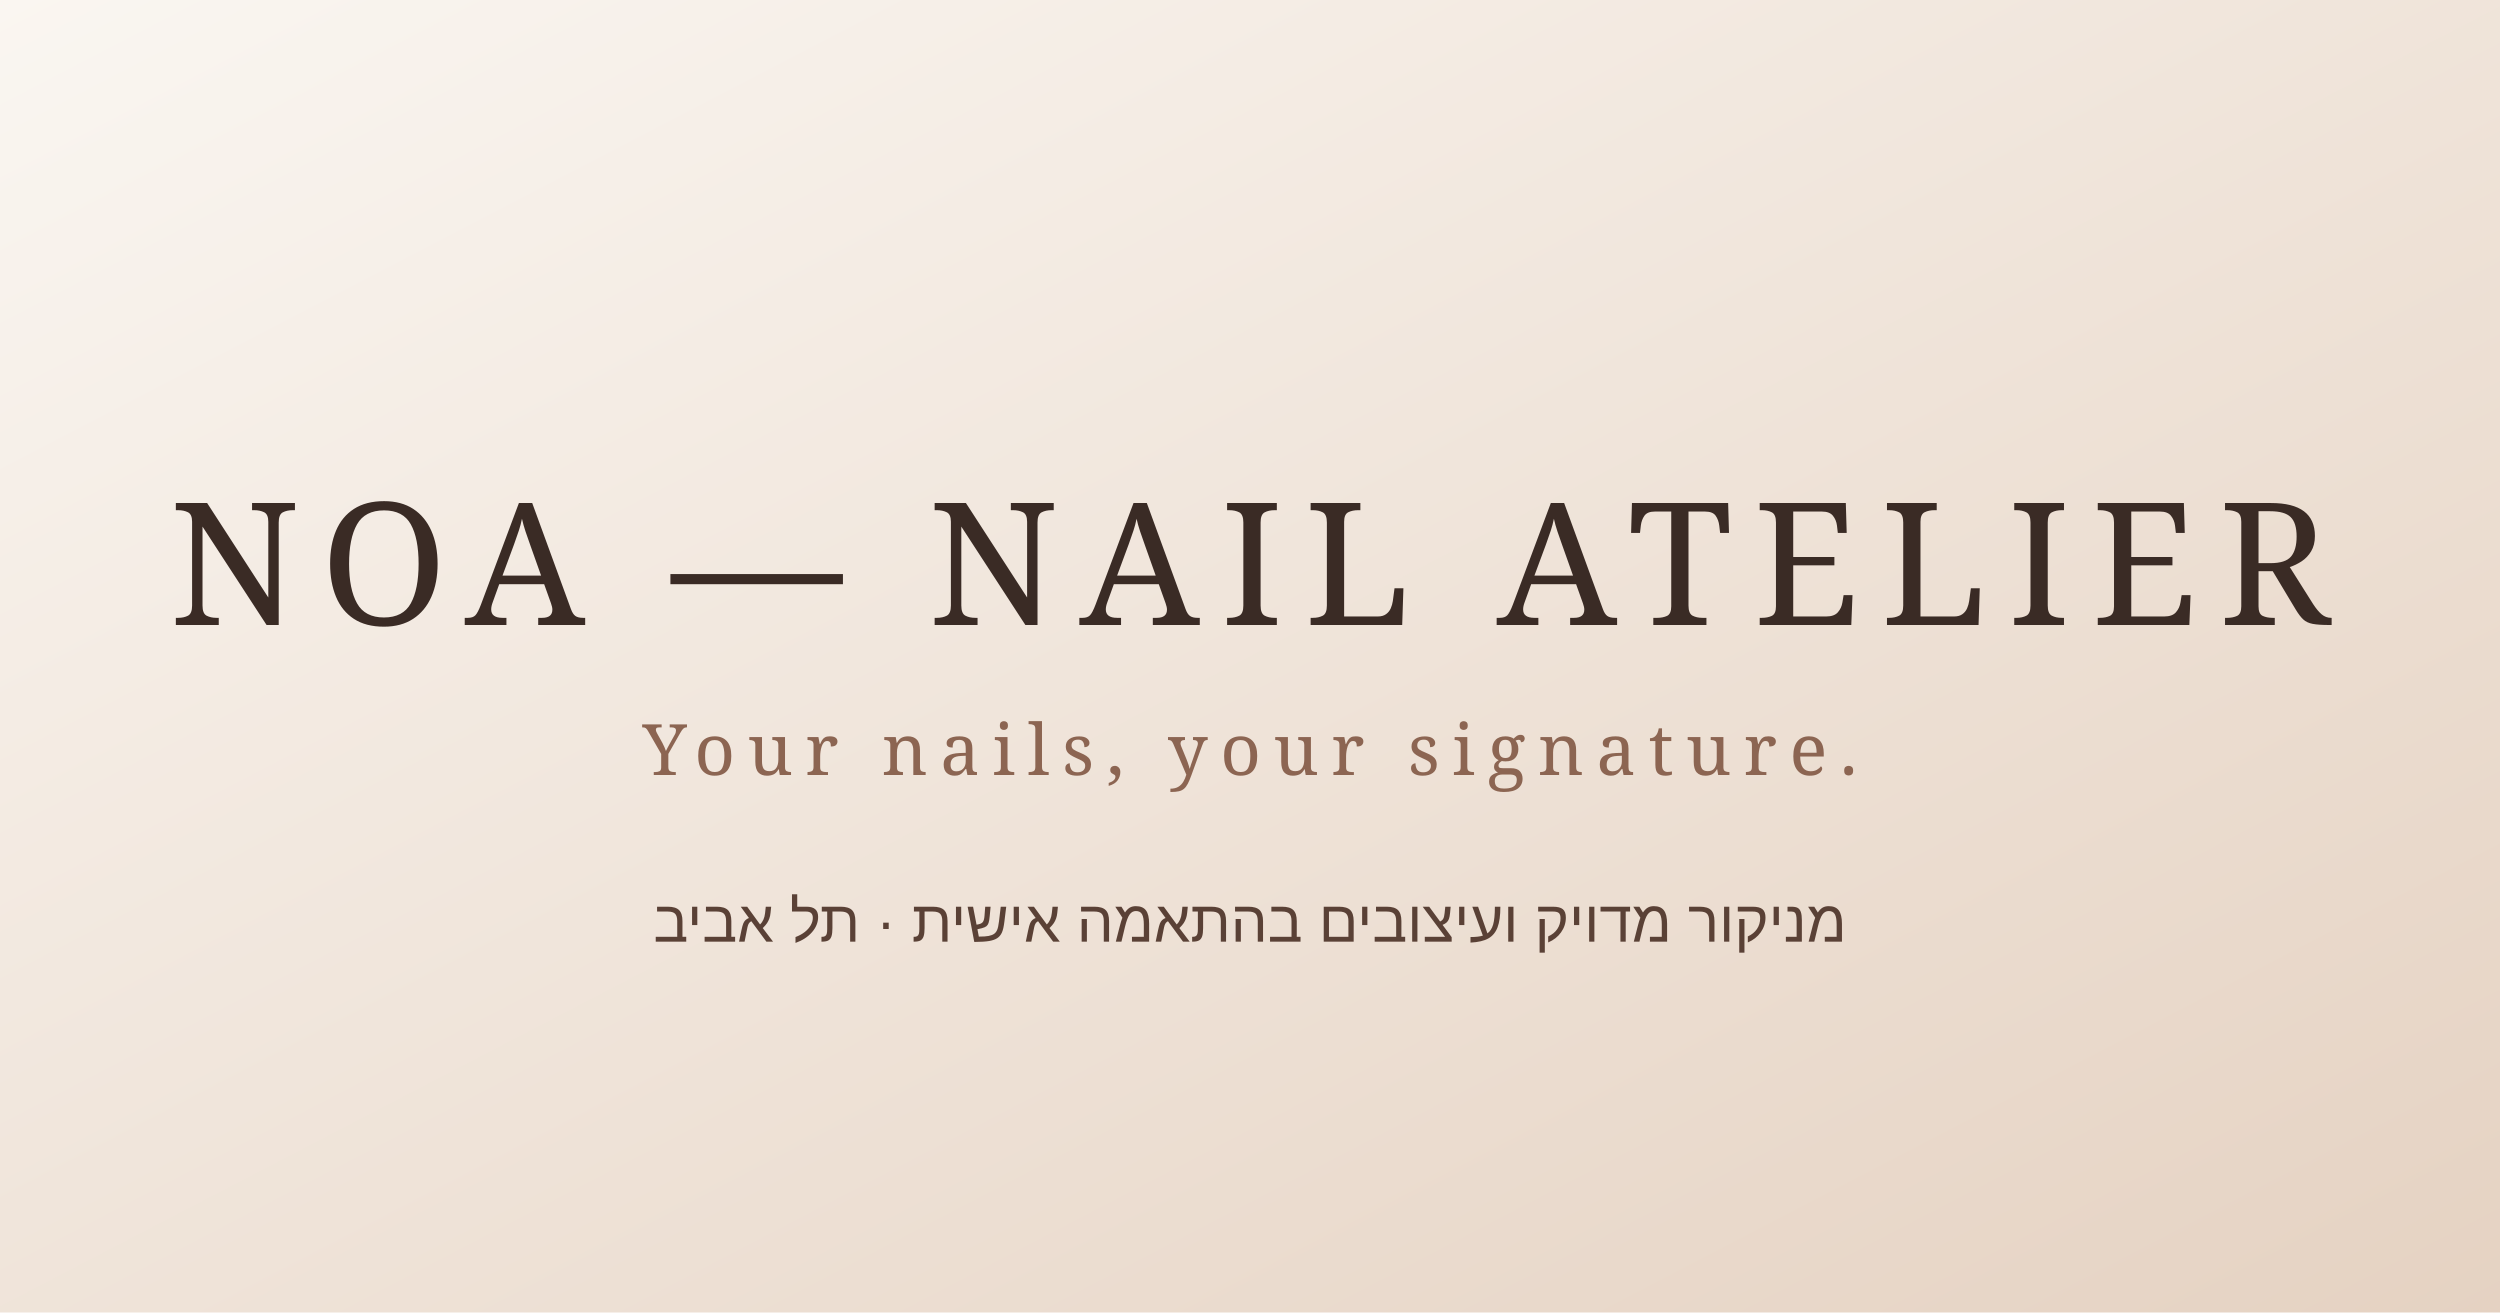
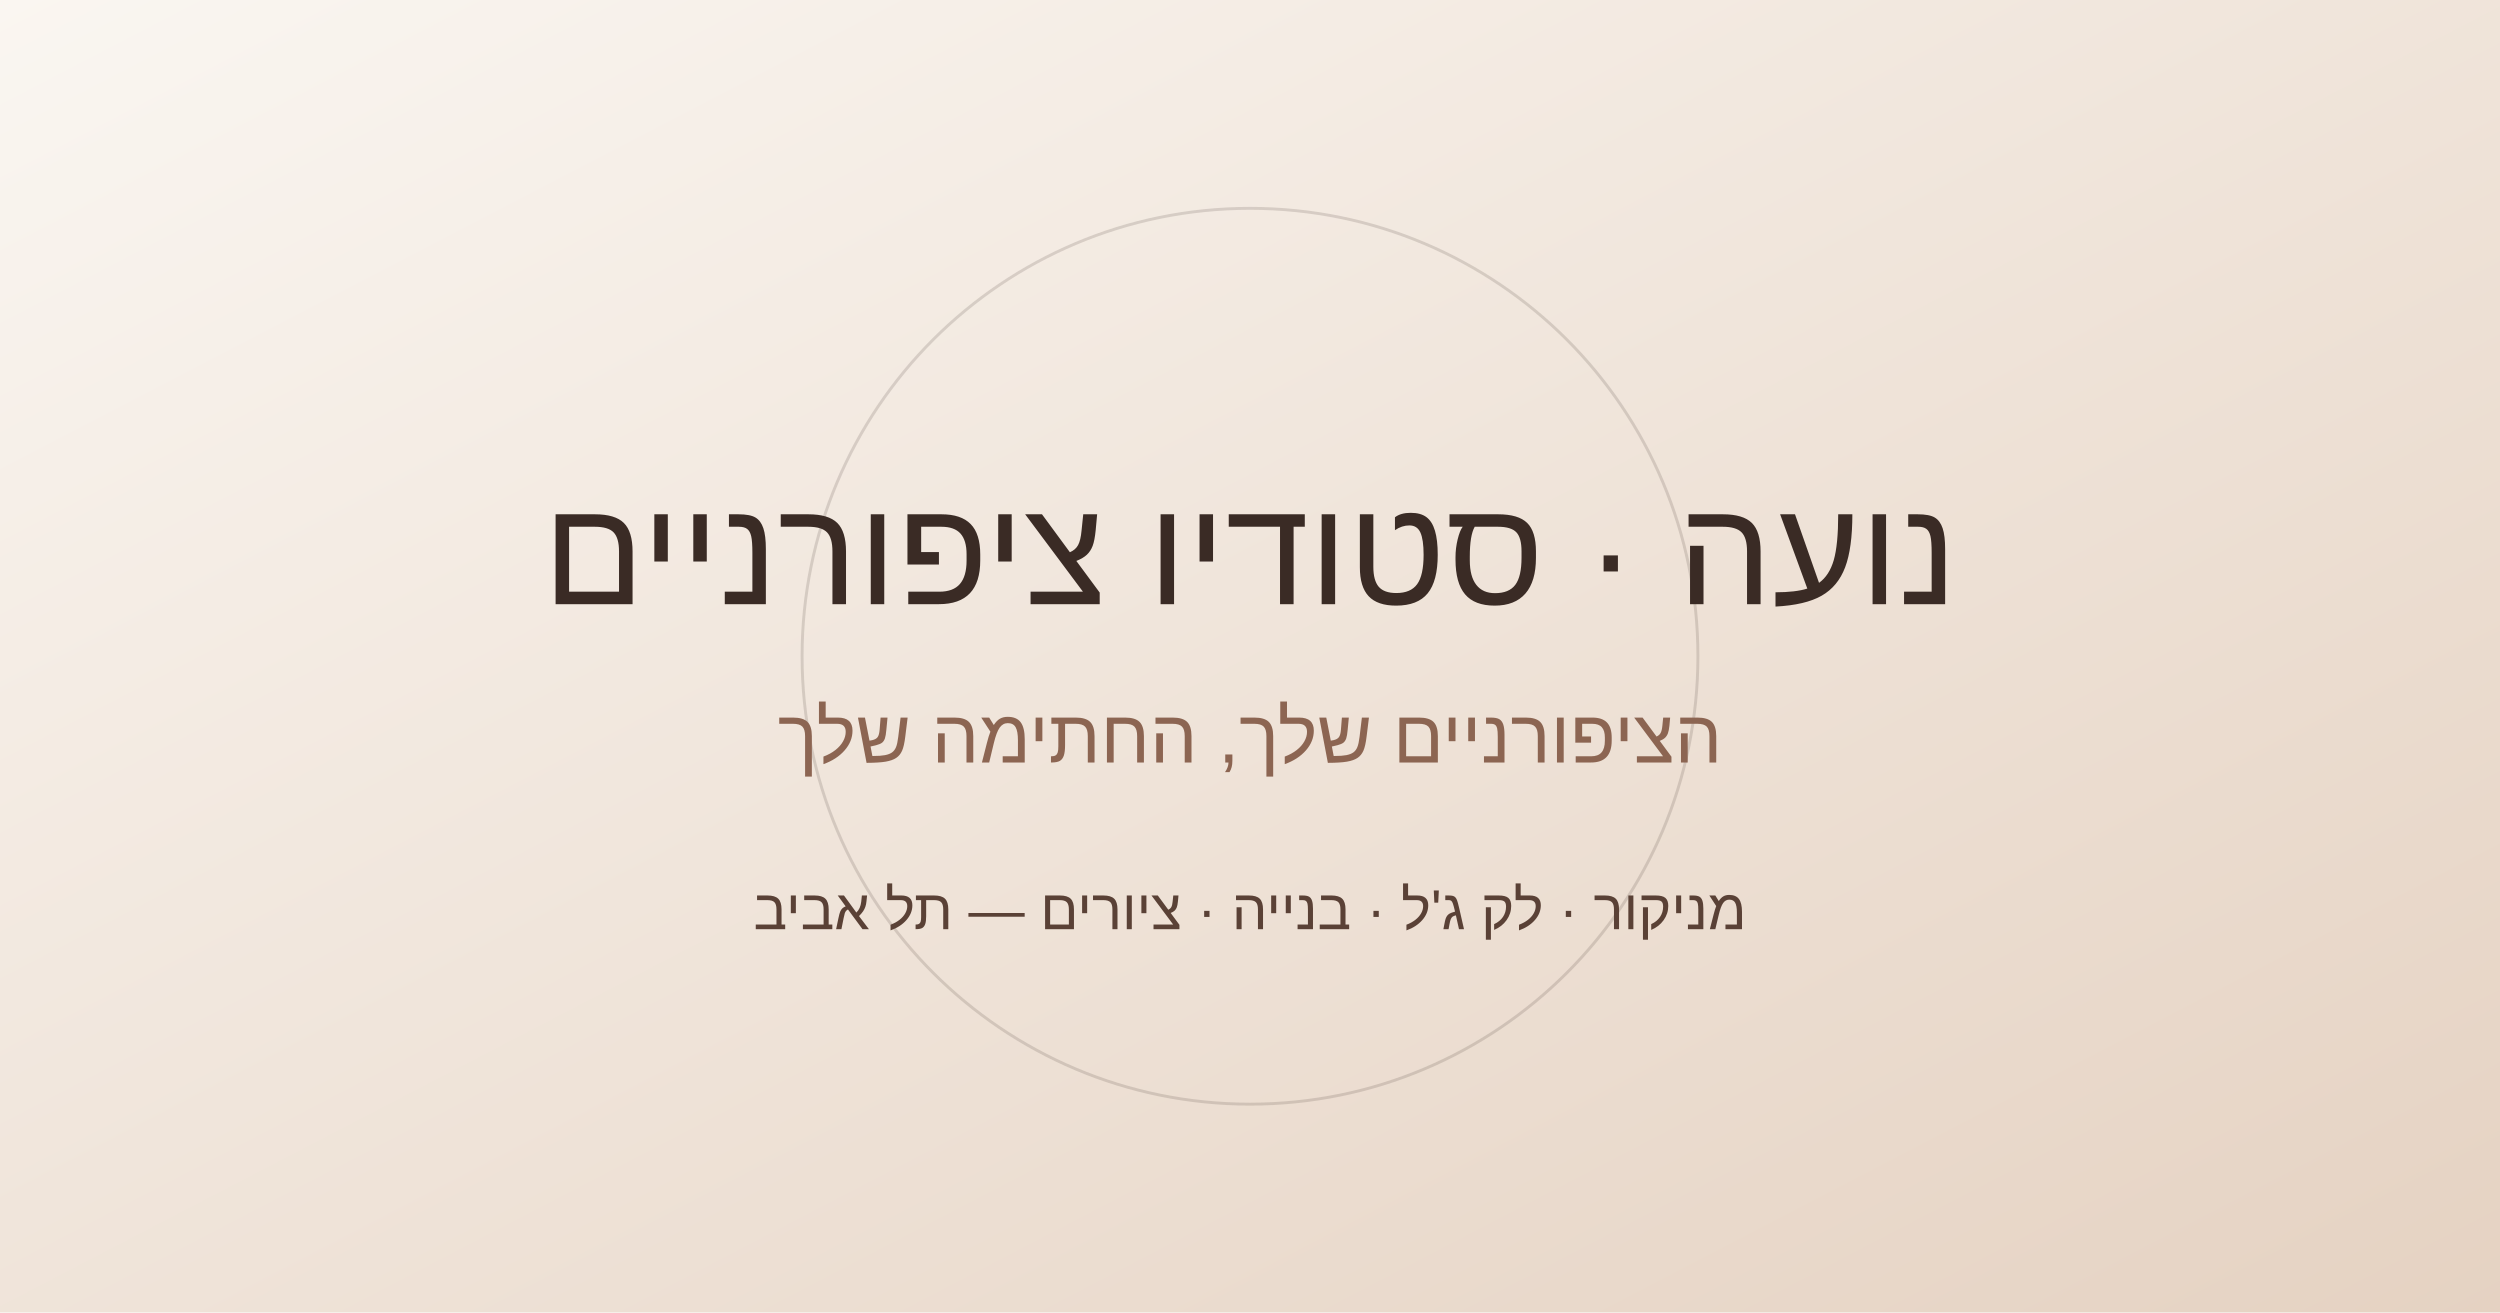
<svg xmlns="http://www.w3.org/2000/svg" viewBox="0 0 1200 630" width="1200" height="630" role="img">
  <defs>
    <linearGradient id="g" x1="0" y1="0" x2="1" y2="1">
      <stop offset="0" stop-color="#FAF6F1" />
      <stop offset="1" stop-color="#E5D2C2" />
    </linearGradient>
  </defs>
  <rect width="1200" height="630" fill="url(#g)" />
-   <text x="600" y="300" text-anchor="middle" font-family="Georgia, serif" font-size="82" letter-spacing="10" fill="#3A2B25">NOA — NAIL ATELIER</text>
-   <text x="600" y="372" text-anchor="middle" font-family="Georgia, serif" font-size="34" letter-spacing="6" fill="#8C6552">Your nails, your signature.</text>
-   <text x="600" y="452" text-anchor="middle" font-family="Arial, sans-serif" font-size="28" fill="#5A4136">מניקור מדויק ועיצובים בהתאמה אישית · תל אביב</text>
+   <circle cx="600" cy="315" r="215" fill="none" stroke="#3A2B25" stroke-width="1.4" opacity="0.16" />
+   <text x="600" y="290" text-anchor="middle" font-family="Arial, Helvetica, sans-serif" font-size="72" fill="#3A2B25">נועה · סטודיו ציפורניים</text>
+   <text x="600" y="366" text-anchor="middle" font-family="Arial, Helvetica, sans-serif" font-size="36" fill="#8C6552">הציפורניים שלך, החתימה שלך</text>
+   <text x="600" y="446" text-anchor="middle" font-family="Arial, Helvetica, sans-serif" font-size="27" fill="#5A4136">מניקור · לק ג'ל · בנייה · ציורים — תל אביב</text>
</svg>
